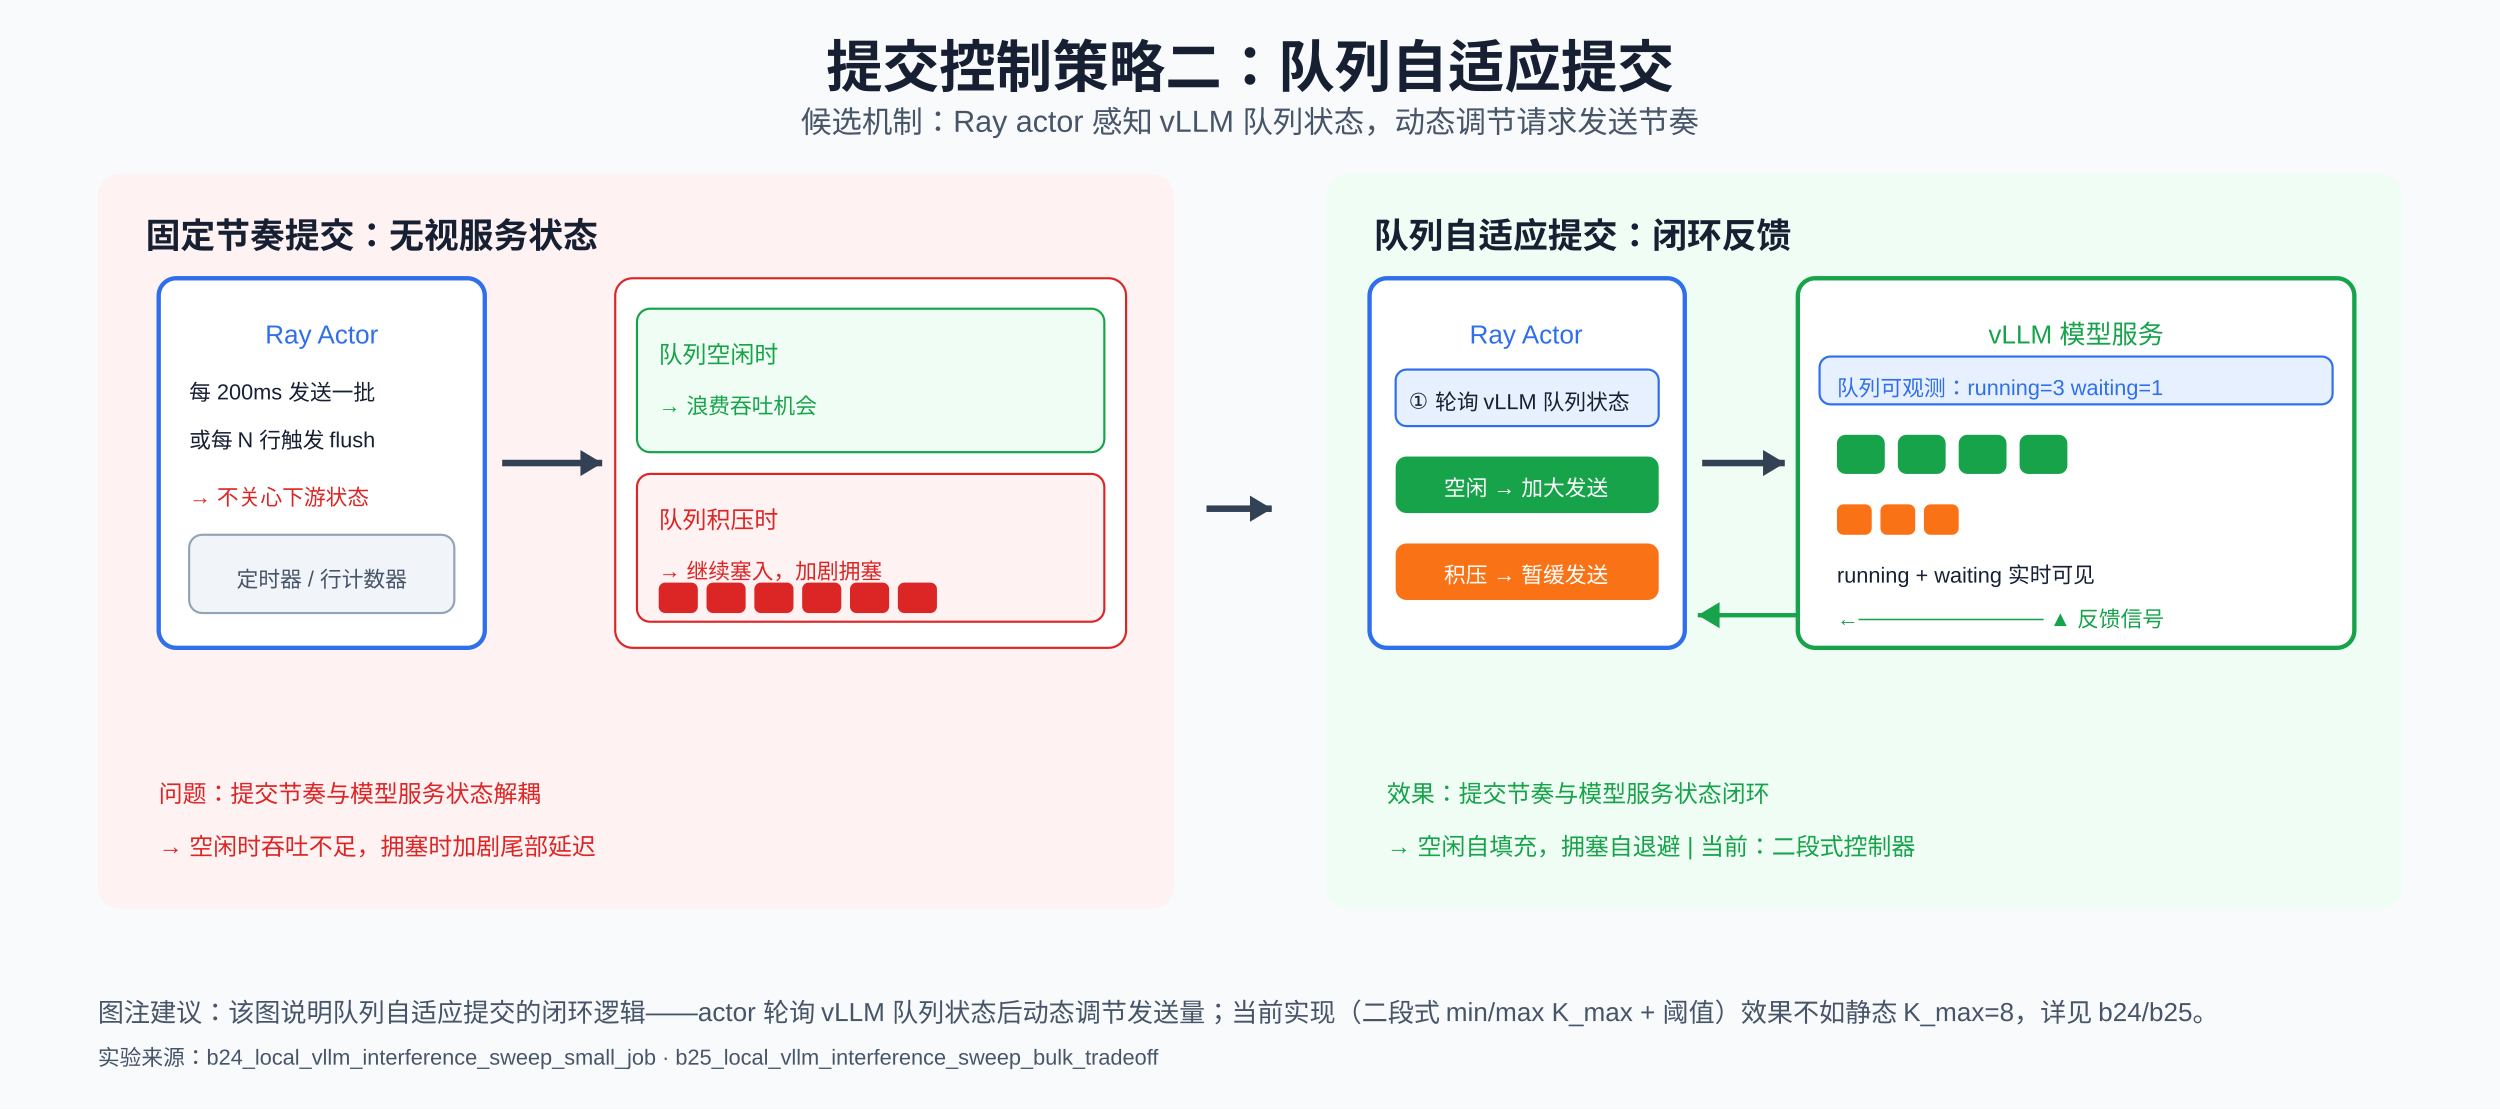
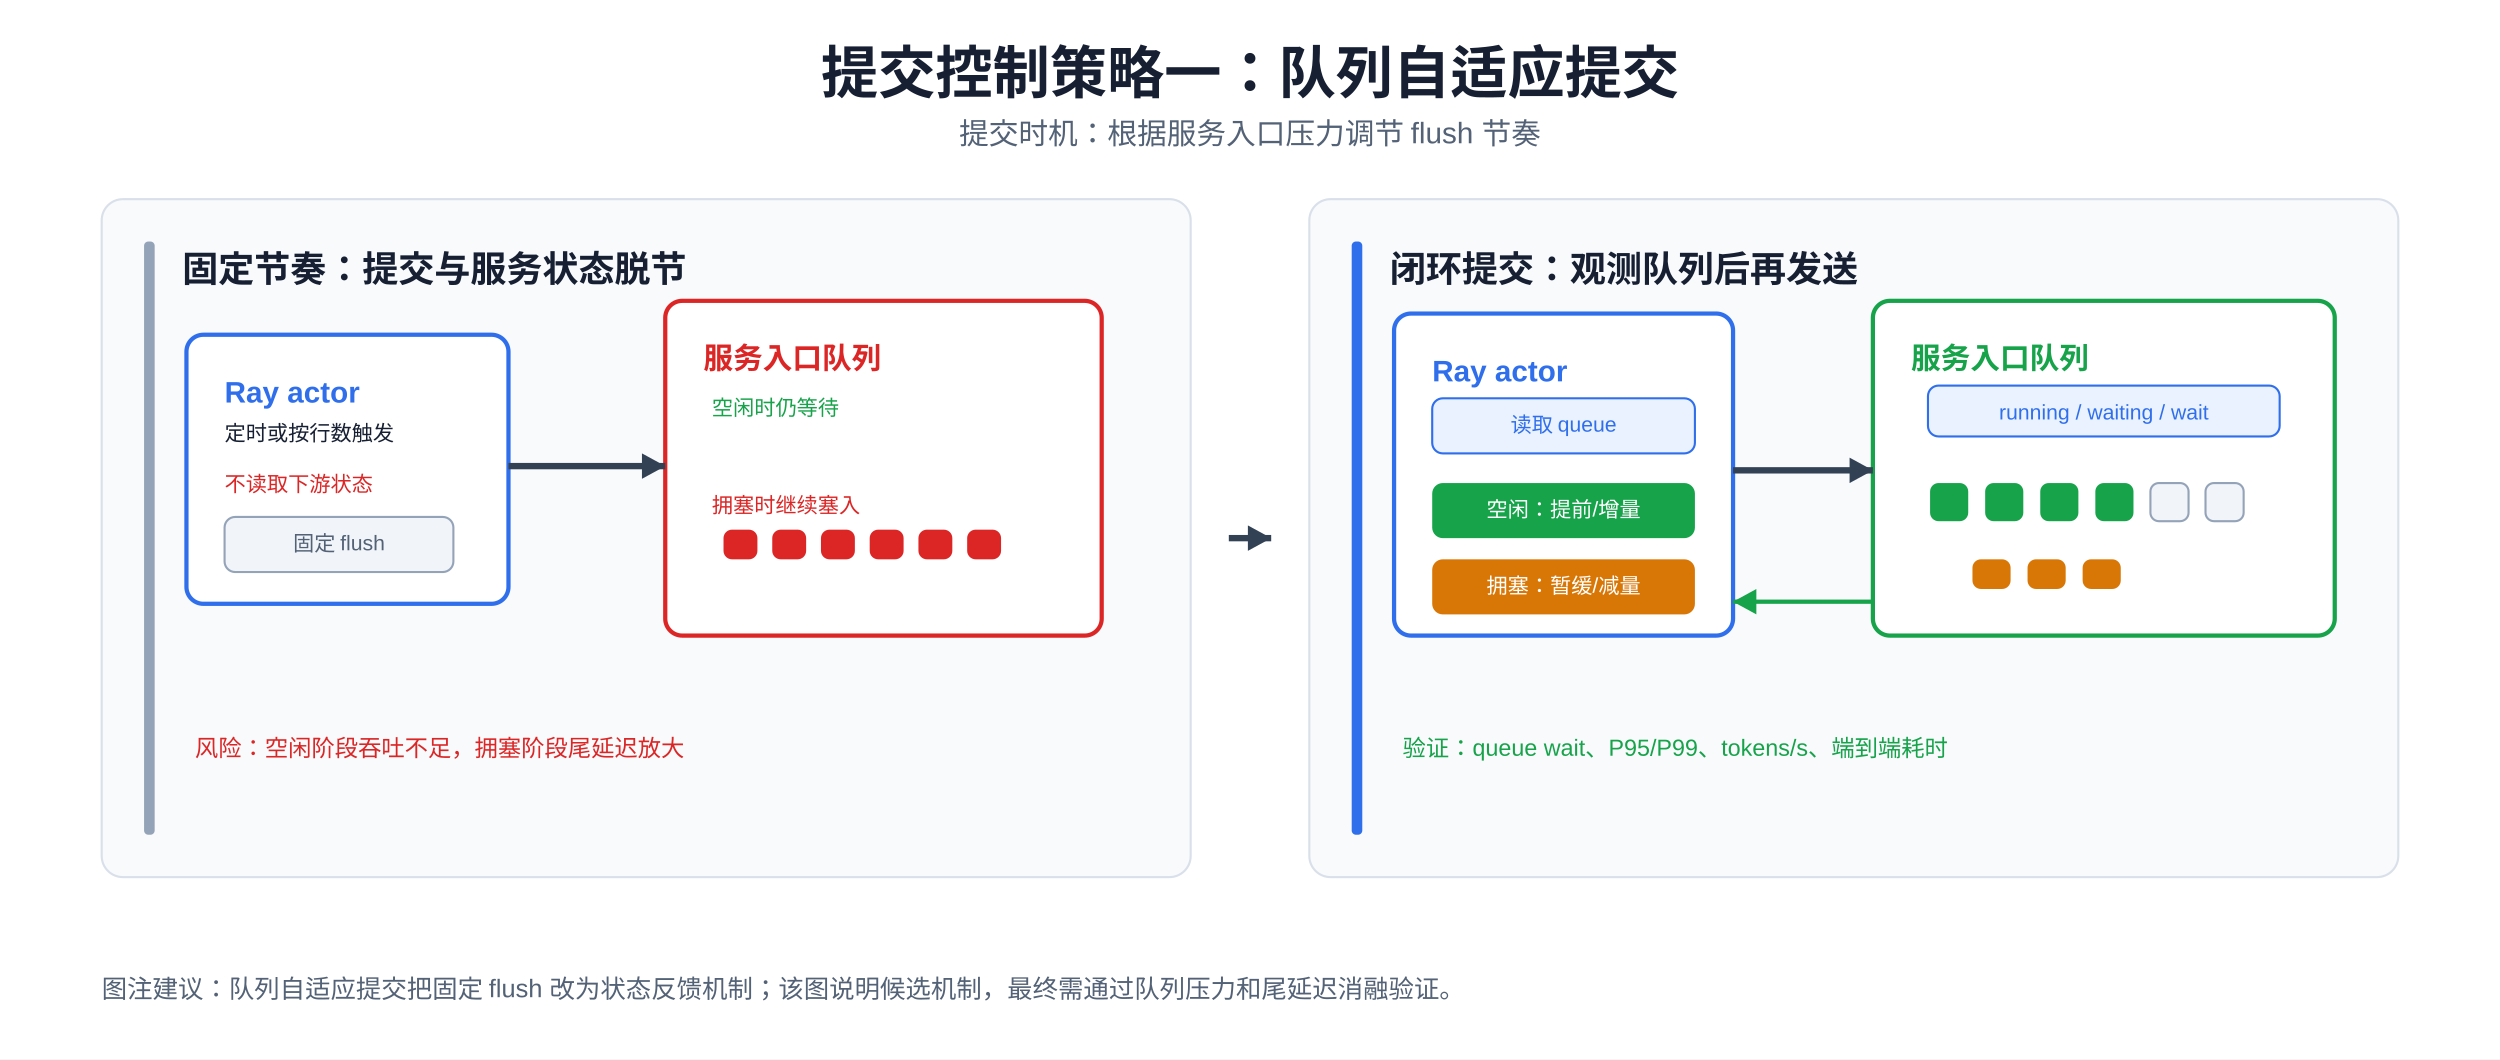
- <svg xmlns="http://www.w3.org/2000/svg" width="1150" height="510" viewBox="0 0 1150 510">
-   <rect width="1150" height="510" fill="#F8FAFC" />
-   <text x="575" y="40" font-family="Microsoft YaHei,SimHei,Arial,sans-serif" font-size="26" font-weight="bold" fill="#172033" text-anchor="middle">提交控制策略二：队列自适应提交</text>
-   <text x="575" y="61" font-family="Microsoft YaHei,SimHei,Arial,sans-serif" font-size="14" font-weight="normal" fill="#475569" text-anchor="middle">候选机制：Ray actor 感知 vLLM 队列状态，动态调节请求发送节奏</text>
-   <rect x="45" y="80" width="495" height="338" rx="10" ry="10" fill="#FEF2F2" />
-   <rect x="610" y="80" width="495" height="338" rx="10" ry="10" fill="#F0FDF4" />
-   <text x="67" y="114" font-family="Microsoft YaHei,SimHei,Arial,sans-serif" font-size="16" font-weight="bold" fill="#172033" text-anchor="start">固定节奏提交：无视服务状态</text>
-   <text x="632" y="114" font-family="Microsoft YaHei,SimHei,Arial,sans-serif" font-size="16" font-weight="bold" fill="#172033" text-anchor="start">队列自适应提交：闭环反馈</text>
-   <rect x="73" y="128" width="150" height="170" rx="8" ry="8" fill="#FFFFFF" stroke="#2F6FEB" stroke-width="2" />
-   <text x="148" y="158" font-family="Microsoft YaHei,SimHei,Arial,sans-serif" font-size="12" font-weight="normal" fill="#2F6FEB" text-anchor="middle">Ray Actor</text>
-   <text x="87" y="184" font-family="Microsoft YaHei,SimHei,Arial,sans-serif" font-size="10" font-weight="normal" fill="#172033" text-anchor="start">每 200ms 发送一批</text>
-   <text x="87" y="206" font-family="Microsoft YaHei,SimHei,Arial,sans-serif" font-size="10" font-weight="normal" fill="#172033" text-anchor="start">或每 N 行触发 flush</text>
-   <text x="87" y="232" font-family="Microsoft YaHei,SimHei,Arial,sans-serif" font-size="10" font-weight="normal" fill="#DC2626" text-anchor="start">→ 不关心下游状态</text>
-   <rect x="87" y="246" width="122" height="36" rx="6" ry="6" fill="#F1F5F9" stroke="#94A3B8" stroke-width="1" />
-   <text x="148" y="270" font-family="Microsoft YaHei,SimHei,Arial,sans-serif" font-size="10" font-weight="normal" fill="#475569" text-anchor="middle">定时器 / 行计数器</text>
-   <line x1="231" y1="213" x2="277" y2="213" stroke="#334155" stroke-width="3" />
-   <polygon points="277,213 267,207 267,219" fill="#334155" />
-   <rect x="283" y="128" width="235" height="170" rx="8" ry="8" fill="#FFFFFF" stroke="#DC2626" stroke-width="1" />
-   <rect x="293" y="142" width="215" height="66" rx="6" ry="6" fill="#F0FDF4" stroke="#16A34A" stroke-width="1" />
-   <text x="303" y="167" font-family="Microsoft YaHei,SimHei,Arial,sans-serif" font-size="11" font-weight="normal" fill="#16A34A" text-anchor="start">队列空闲时</text>
-   <text x="303" y="190" font-family="Microsoft YaHei,SimHei,Arial,sans-serif" font-size="10" font-weight="normal" fill="#16A34A" text-anchor="start">→ 浪费吞吐机会</text>
-   <rect x="293" y="218" width="215" height="68" rx="6" ry="6" fill="#FEF2F2" stroke="#DC2626" stroke-width="1" />
-   <text x="303" y="243" font-family="Microsoft YaHei,SimHei,Arial,sans-serif" font-size="11" font-weight="normal" fill="#DC2626" text-anchor="start">队列积压时</text>
-   <text x="303" y="266" font-family="Microsoft YaHei,SimHei,Arial,sans-serif" font-size="10" font-weight="normal" fill="#DC2626" text-anchor="start">→ 继续塞入，加剧拥塞</text>
-   <rect x="303" y="268" width="18" height="14" rx="3" ry="3" fill="#DC2626" />
-   <rect x="325" y="268" width="18" height="14" rx="3" ry="3" fill="#DC2626" />
-   <rect x="347" y="268" width="18" height="14" rx="3" ry="3" fill="#DC2626" />
-   <rect x="369" y="268" width="18" height="14" rx="3" ry="3" fill="#DC2626" />
-   <rect x="391" y="268" width="18" height="14" rx="3" ry="3" fill="#DC2626" />
-   <rect x="413" y="268" width="18" height="14" rx="3" ry="3" fill="#DC2626" />
-   <text x="73" y="369" font-family="Microsoft YaHei,SimHei,Arial,sans-serif" font-size="11" font-weight="normal" fill="#DC2626" text-anchor="start">问题：提交节奏与模型服务状态解耦</text>
-   <text x="73" y="393" font-family="Microsoft YaHei,SimHei,Arial,sans-serif" font-size="11" font-weight="normal" fill="#DC2626" text-anchor="start">→ 空闲时吞吐不足，拥塞时加剧尾部延迟</text>
-   <line x1="555" y1="234" x2="585" y2="234" stroke="#334155" stroke-width="3" />
-   <polygon points="585,234 575,228 575,240" fill="#334155" />
-   <rect x="630" y="128" width="145" height="170" rx="8" ry="8" fill="#FFFFFF" stroke="#2F6FEB" stroke-width="2" />
-   <text x="702" y="158" font-family="Microsoft YaHei,SimHei,Arial,sans-serif" font-size="12" font-weight="normal" fill="#2F6FEB" text-anchor="middle">Ray Actor</text>
-   <rect x="642" y="170" width="121" height="26" rx="5" ry="5" fill="#E7F0FF" stroke="#2F6FEB" stroke-width="1" />
-   <text x="648" y="188" font-family="Microsoft YaHei,SimHei,Arial,sans-serif" font-size="10" font-weight="normal" fill="#172033" text-anchor="start">① 轮询 vLLM 队列状态</text>
-   <rect x="642" y="210" width="121" height="26" rx="5" ry="5" fill="#16A34A" />
-   <text x="702" y="228" font-family="Microsoft YaHei,SimHei,Arial,sans-serif" font-size="10" font-weight="normal" fill="#FFFFFF" text-anchor="middle">空闲 → 加大发送</text>
-   <rect x="642" y="250" width="121" height="26" rx="5" ry="5" fill="#F97316" />
-   <text x="702" y="268" font-family="Microsoft YaHei,SimHei,Arial,sans-serif" font-size="10" font-weight="normal" fill="#FFFFFF" text-anchor="middle">积压 → 暂缓发送</text>
-   <line x1="783" y1="213" x2="821" y2="213" stroke="#334155" stroke-width="3" />
-   <polygon points="821,213 811,207 811,219" fill="#334155" />
-   <rect x="827" y="128" width="256" height="170" rx="8" ry="8" fill="#FFFFFF" stroke="#16A34A" stroke-width="2" />
-   <text x="955" y="158" font-family="Microsoft YaHei,SimHei,Arial,sans-serif" font-size="12" font-weight="normal" fill="#16A34A" text-anchor="middle">vLLM 模型服务</text>
-   <rect x="837" y="164" width="236" height="22" rx="5" ry="5" fill="#E7F0FF" stroke="#2F6FEB" stroke-width="1" />
-   <text x="845" y="182" font-family="Microsoft YaHei,SimHei,Arial,sans-serif" font-size="10" font-weight="normal" fill="#2F6FEB" text-anchor="start">队列可观测：running=3  waiting=1</text>
-   <rect x="845" y="200" width="22" height="18" rx="4" ry="4" fill="#16A34A" />
-   <rect x="873" y="200" width="22" height="18" rx="4" ry="4" fill="#16A34A" />
-   <rect x="901" y="200" width="22" height="18" rx="4" ry="4" fill="#16A34A" />
-   <rect x="929" y="200" width="22" height="18" rx="4" ry="4" fill="#16A34A" />
-   <rect x="845" y="232" width="16" height="14" rx="3" ry="3" fill="#F97316" />
-   <rect x="865" y="232" width="16" height="14" rx="3" ry="3" fill="#F97316" />
-   <rect x="885" y="232" width="16" height="14" rx="3" ry="3" fill="#F97316" />
-   <text x="845" y="268" font-family="Microsoft YaHei,SimHei,Arial,sans-serif" font-size="10" font-weight="normal" fill="#172033" text-anchor="start">running + waiting 实时可见</text>
-   <text x="845" y="288" font-family="Microsoft YaHei,SimHei,Arial,sans-serif" font-size="10" font-weight="normal" fill="#16A34A" text-anchor="start">←──────────── ▲ 反馈信号</text>
-   <line x1="827" y1="283" x2="781" y2="283" stroke="#16A34A" stroke-width="2" />
-   <polygon points="781,283 791,277 791,289" fill="#16A34A" />
-   <text x="638" y="369" font-family="Microsoft YaHei,SimHei,Arial,sans-serif" font-size="11" font-weight="normal" fill="#16A34A" text-anchor="start">效果：提交节奏与模型服务状态闭环</text>
-   <text x="638" y="393" font-family="Microsoft YaHei,SimHei,Arial,sans-serif" font-size="11" font-weight="normal" fill="#16A34A" text-anchor="start">→ 空闲自填充，拥塞自退避 | 当前：二段式控制器</text>
-   <text x="45" y="470" font-family="Microsoft YaHei,SimHei,Arial,sans-serif" font-size="12" font-weight="normal" fill="#475569" text-anchor="start">图注建议：该图说明队列自适应提交的闭环逻辑——actor 轮询 vLLM 队列状态后动态调节发送量；当前实现（二段式 min/max K_max + 阈值）效果不如静态 K_max=8，详见 b24/b25。</text>
-   <text x="45" y="490" font-family="Microsoft YaHei,SimHei,Arial,sans-serif" font-size="10" font-weight="normal" fill="#475569" text-anchor="start">实验来源：b24_local_vllm_interference_sweep_small_job · b25_local_vllm_interference_sweep_bulk_tradeoff</text>
+ <svg xmlns="http://www.w3.org/2000/svg" width="1180" height="500" viewBox="0 0 1180 500">
+   <rect width="1180" height="500" fill="#FFFFFF" />
+   <text x="590.0" y="44" font-family="Microsoft YaHei,SimHei,Arial,sans-serif" font-size="27" font-weight="700" fill="#172033" text-anchor="middle">提交控制策略一：队列自适应提交</text>
+   <text x="590.0" y="68" font-family="Microsoft YaHei,SimHei,Arial,sans-serif" font-size="14" font-weight="400" fill="#536276" text-anchor="middle">提交时机：根据服务入口压力调节 flush 节奏</text>
+   <rect x="48" y="94" width="514" height="320" rx="10" ry="10" fill="#F8FAFC" stroke="#D9E0EA" stroke-width="1" />
+   <rect x="68" y="114" width="5" height="280" rx="2" ry="2" fill="#94A3B8" />
+   <text x="86" y="133" font-family="Microsoft YaHei,SimHei,Arial,sans-serif" font-size="17" font-weight="700" fill="#172033" text-anchor="start">固定节奏：提交与服务状态脱节</text>
+   <rect x="618" y="94" width="514" height="320" rx="10" ry="10" fill="#F8FAFC" stroke="#D9E0EA" stroke-width="1" />
+   <rect x="638" y="114" width="5" height="280" rx="2" ry="2" fill="#2F6FEB" />
+   <text x="656" y="133" font-family="Microsoft YaHei,SimHei,Arial,sans-serif" font-size="17" font-weight="700" fill="#172033" text-anchor="start">闭环提交：观测队列后再发送</text>
+   <line x1="580" y1="254" x2="600" y2="254" stroke="#334155" stroke-width="3" />
+   <polygon points="600,254 589,248 589,260" fill="#334155" />
+   <rect x="88" y="158" width="152" height="127" rx="8" ry="8" fill="#FFFFFF" stroke="#2F6FEB" stroke-width="2" />
+   <text x="106" y="190" font-family="Microsoft YaHei,SimHei,Arial,sans-serif" font-size="14" font-weight="700" fill="#2F6FEB" text-anchor="start">Ray actor</text>
+   <text x="106" y="208" font-family="Microsoft YaHei,SimHei,Arial,sans-serif" font-size="10" font-weight="400" fill="#172033" text-anchor="start">定时或按行数触发</text>
+   <text x="106" y="232" font-family="Microsoft YaHei,SimHei,Arial,sans-serif" font-size="10" font-weight="400" fill="#DC2626" text-anchor="start">不读取下游状态</text>
+   <rect x="106" y="244" width="108" height="26" rx="5" ry="5" fill="#F1F5F9" stroke="#94A3B8" stroke-width="1" />
+   <text x="160.0" y="260" font-family="Microsoft YaHei,SimHei,Arial,sans-serif" font-size="10" font-weight="400" fill="#536276" text-anchor="middle">固定 flush</text>
+   <rect x="314" y="142" width="206" height="158" rx="8" ry="8" fill="#FFFFFF" stroke="#DC2626" stroke-width="2" />
+   <text x="332" y="174" font-family="Microsoft YaHei,SimHei,Arial,sans-serif" font-size="14" font-weight="700" fill="#DC2626" text-anchor="start">服务入口队列</text>
+   <text x="336" y="196" font-family="Microsoft YaHei,SimHei,Arial,sans-serif" font-size="10" font-weight="400" fill="#16A34A" text-anchor="start">空闲时仍等待</text>
+   <text x="336" y="242" font-family="Microsoft YaHei,SimHei,Arial,sans-serif" font-size="10" font-weight="400" fill="#DC2626" text-anchor="start">拥塞时继续塞入</text>
+   <rect x="341.5" y="250" width="16" height="14" rx="4" ry="4" fill="#DC2626" />
+   <rect x="364.5" y="250" width="16" height="14" rx="4" ry="4" fill="#DC2626" />
+   <rect x="387.5" y="250" width="16" height="14" rx="4" ry="4" fill="#DC2626" />
+   <rect x="410.5" y="250" width="16" height="14" rx="4" ry="4" fill="#DC2626" />
+   <rect x="433.5" y="250" width="16" height="14" rx="4" ry="4" fill="#DC2626" />
+   <rect x="456.5" y="250" width="16" height="14" rx="4" ry="4" fill="#DC2626" />
+   <line x1="240" y1="220" x2="314" y2="220" stroke="#334155" stroke-width="3" />
+   <polygon points="314,220 303,214 303,226" fill="#334155" />
+   <text x="92" y="357" font-family="Microsoft YaHei,SimHei,Arial,sans-serif" font-size="11" font-weight="400" fill="#DC2626" text-anchor="start">风险：空闲阶段吞吐不足，拥塞阶段尾延迟放大</text>
+   <rect x="658" y="148" width="160" height="152" rx="8" ry="8" fill="#FFFFFF" stroke="#2F6FEB" stroke-width="2" />
+   <text x="676" y="180" font-family="Microsoft YaHei,SimHei,Arial,sans-serif" font-size="14" font-weight="700" fill="#2F6FEB" text-anchor="start">Ray actor</text>
+   <rect x="676" y="188" width="124" height="26" rx="5" ry="5" fill="#EAF2FF" stroke="#2F6FEB" stroke-width="1" />
+   <text x="738.0" y="204" font-family="Microsoft YaHei,SimHei,Arial,sans-serif" font-size="10" font-weight="400" fill="#2F6FEB" text-anchor="middle">读取 queue</text>
+   <rect x="676" y="228" width="124" height="26" rx="5" ry="5" fill="#16A34A" />
+   <text x="738.0" y="244" font-family="Microsoft YaHei,SimHei,Arial,sans-serif" font-size="10" font-weight="400" fill="#FFFFFF" text-anchor="middle">空闲：提前/增量</text>
+   <rect x="676" y="264" width="124" height="26" rx="5" ry="5" fill="#D97706" />
+   <text x="738.0" y="280" font-family="Microsoft YaHei,SimHei,Arial,sans-serif" font-size="10" font-weight="400" fill="#FFFFFF" text-anchor="middle">拥塞：暂缓/减量</text>
+   <rect x="884" y="142" width="218" height="158" rx="8" ry="8" fill="#FFFFFF" stroke="#16A34A" stroke-width="2" />
+   <text x="902" y="174" font-family="Microsoft YaHei,SimHei,Arial,sans-serif" font-size="14" font-weight="700" fill="#16A34A" text-anchor="start">服务入口队列</text>
+   <rect x="910" y="182" width="166" height="24" rx="5" ry="5" fill="#EAF2FF" stroke="#2F6FEB" stroke-width="1" />
+   <text x="993.0" y="198" font-family="Microsoft YaHei,SimHei,Arial,sans-serif" font-size="10" font-weight="400" fill="#2F6FEB" text-anchor="middle">running / waiting / wait</text>
+   <rect x="911.0" y="228" width="18" height="18" rx="4" ry="4" fill="#16A34A" />
+   <rect x="937.0" y="228" width="18" height="18" rx="4" ry="4" fill="#16A34A" />
+   <rect x="963.0" y="228" width="18" height="18" rx="4" ry="4" fill="#16A34A" />
+   <rect x="989.0" y="228" width="18" height="18" rx="4" ry="4" fill="#16A34A" />
+   <rect x="1015.0" y="228" width="18" height="18" rx="4" ry="4" fill="#F1F5F9" stroke="#94A3B8" stroke-width="1" />
+   <rect x="1041.0" y="228" width="18" height="18" rx="4" ry="4" fill="#F1F5F9" stroke="#94A3B8" stroke-width="1" />
+   <rect x="931.0" y="264" width="18" height="14" rx="4" ry="4" fill="#D97706" />
+   <rect x="957.0" y="264" width="18" height="14" rx="4" ry="4" fill="#D97706" />
+   <rect x="983.0" y="264" width="18" height="14" rx="4" ry="4" fill="#D97706" />
+   <line x1="818" y1="222" x2="884" y2="222" stroke="#334155" stroke-width="3" />
+   <polygon points="884,222 873,216 873,228" fill="#334155" />
+   <line x1="884" y1="284" x2="818" y2="284" stroke="#16A34A" stroke-width="2" />
+   <polygon points="818,284 829,278 829,290" fill="#16A34A" />
+   <text x="662" y="357" font-family="Microsoft YaHei,SimHei,Arial,sans-serif" font-size="11" font-weight="400" fill="#16A34A" text-anchor="start">验证：queue wait、P95/P99、tokens/s、端到端耗时</text>
+   <text x="48" y="471" font-family="Microsoft YaHei,SimHei,Arial,sans-serif" font-size="12" font-weight="400" fill="#536276" text-anchor="start">图注建议：队列自适应提交把固定 flush 改为状态反馈机制；该图说明候选机制，最终需通过队列压力和尾延迟消融验证。</text>
</svg>
